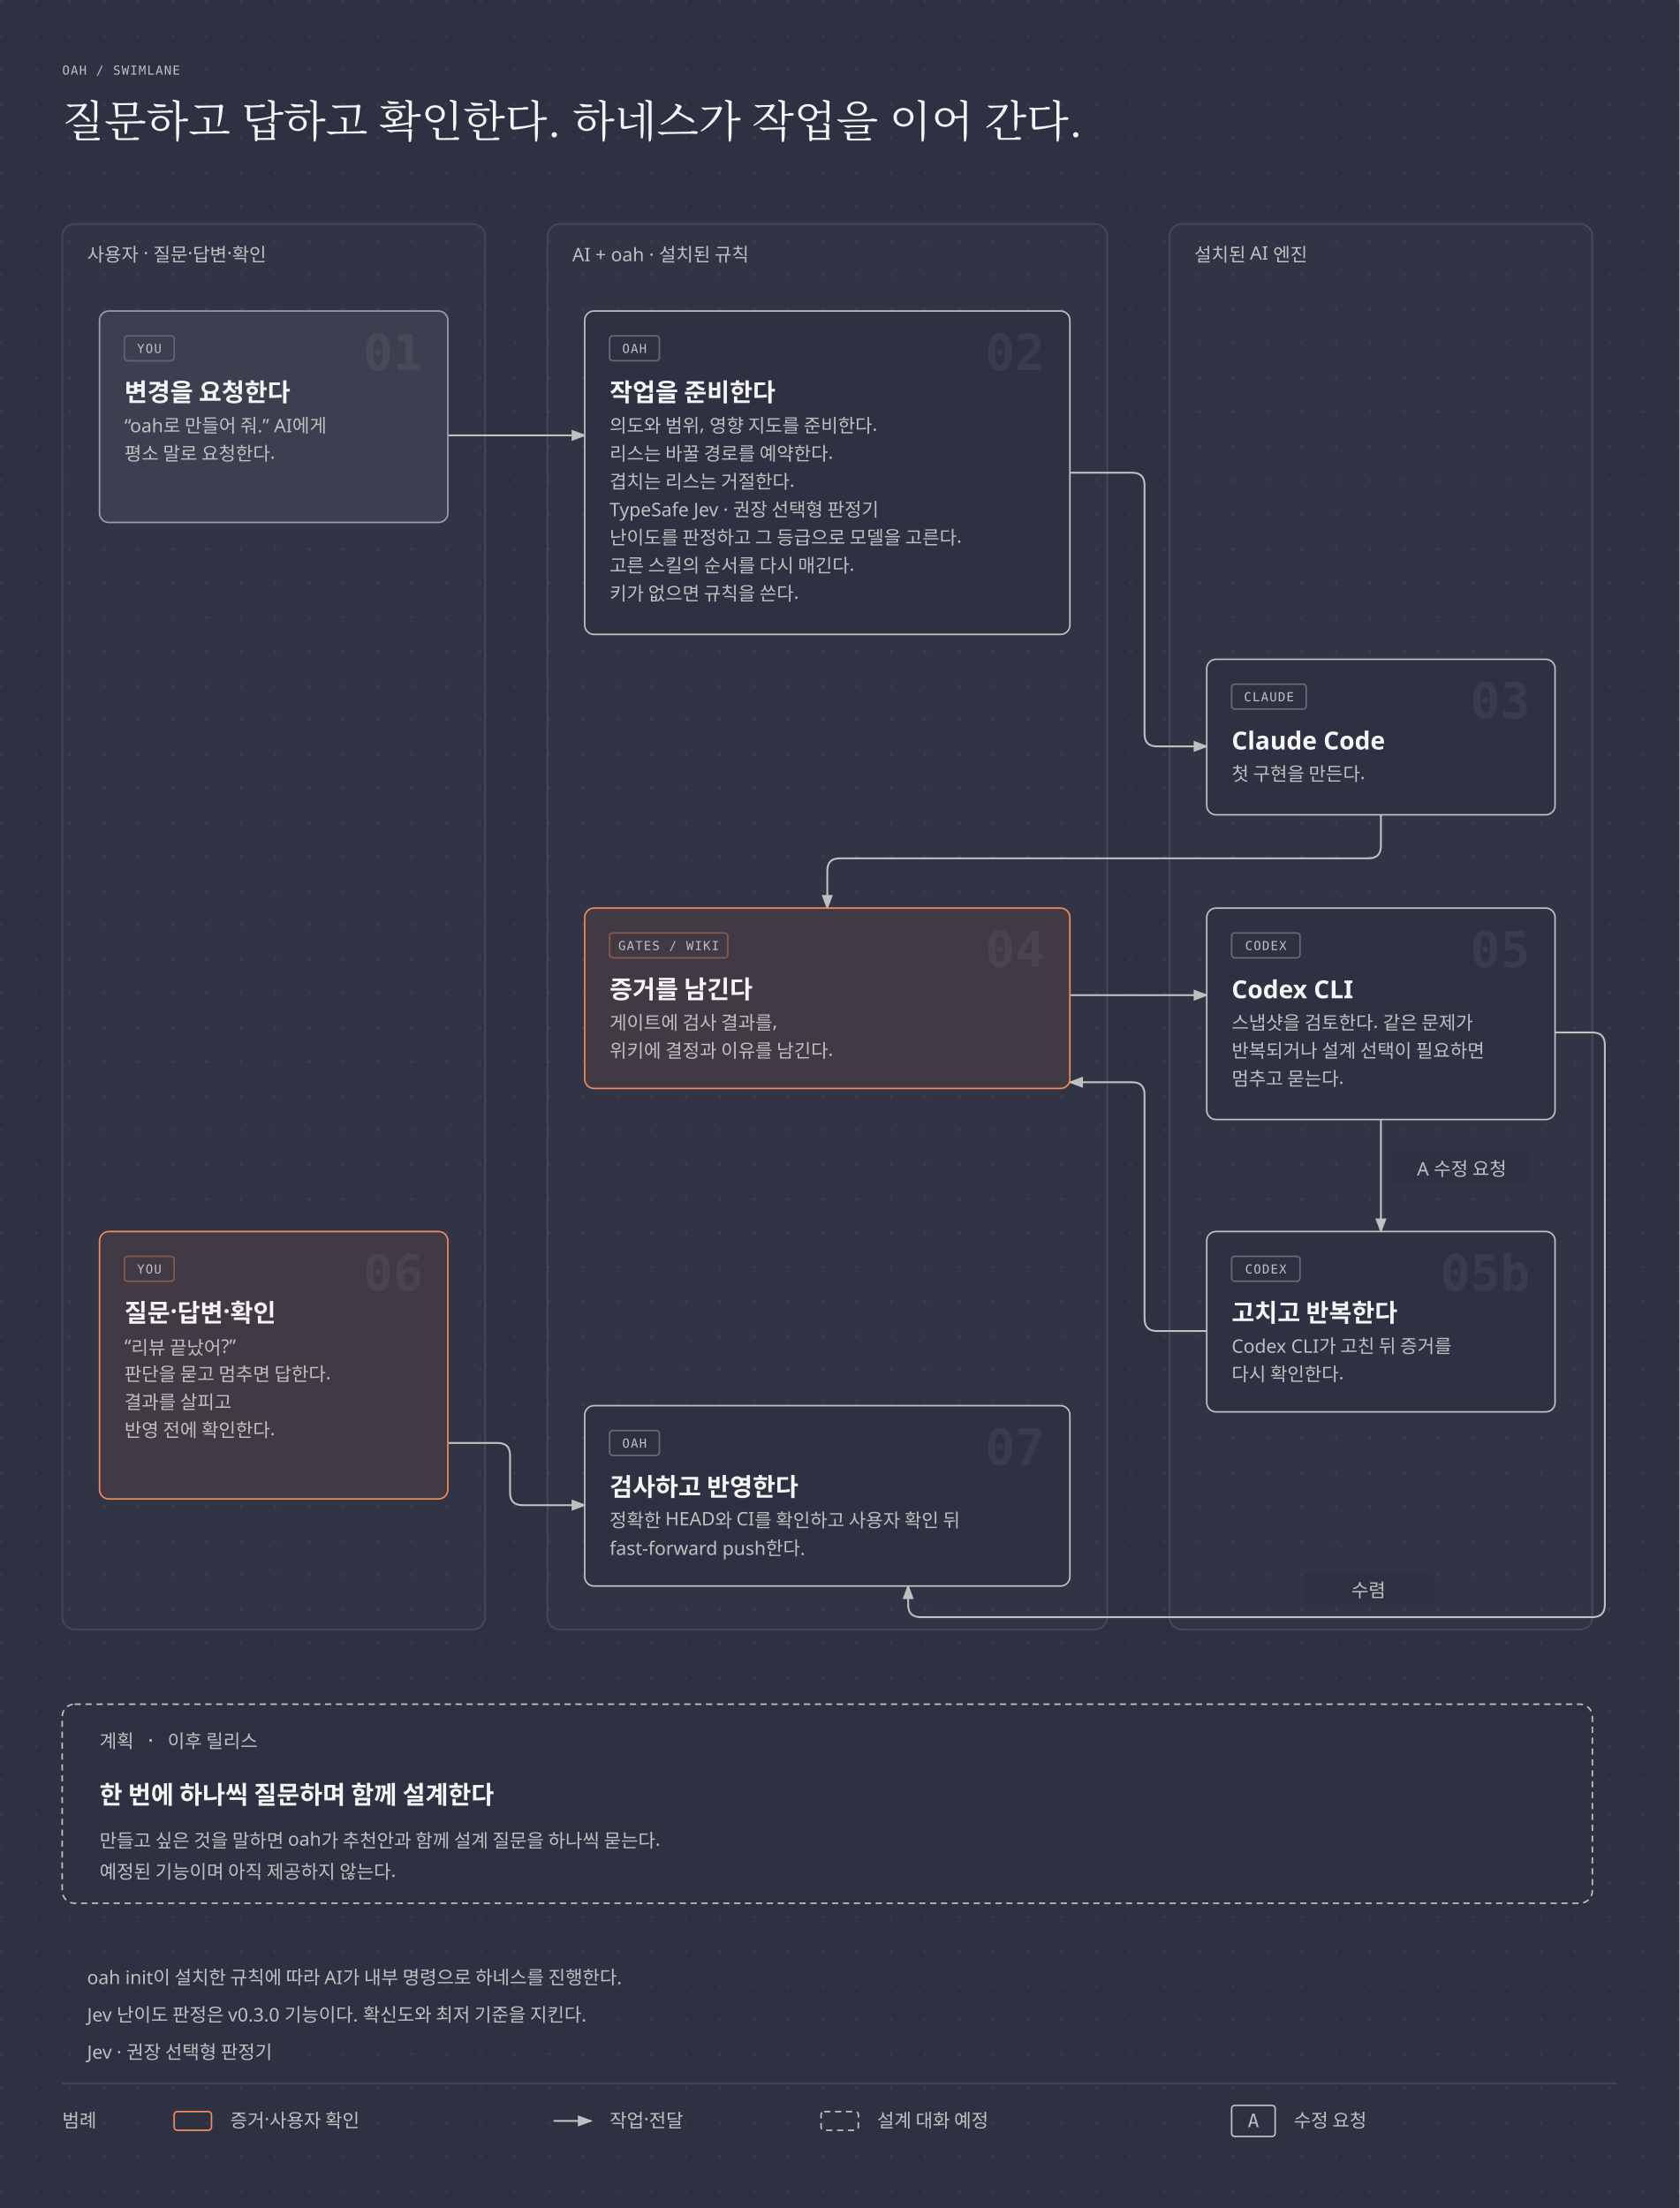
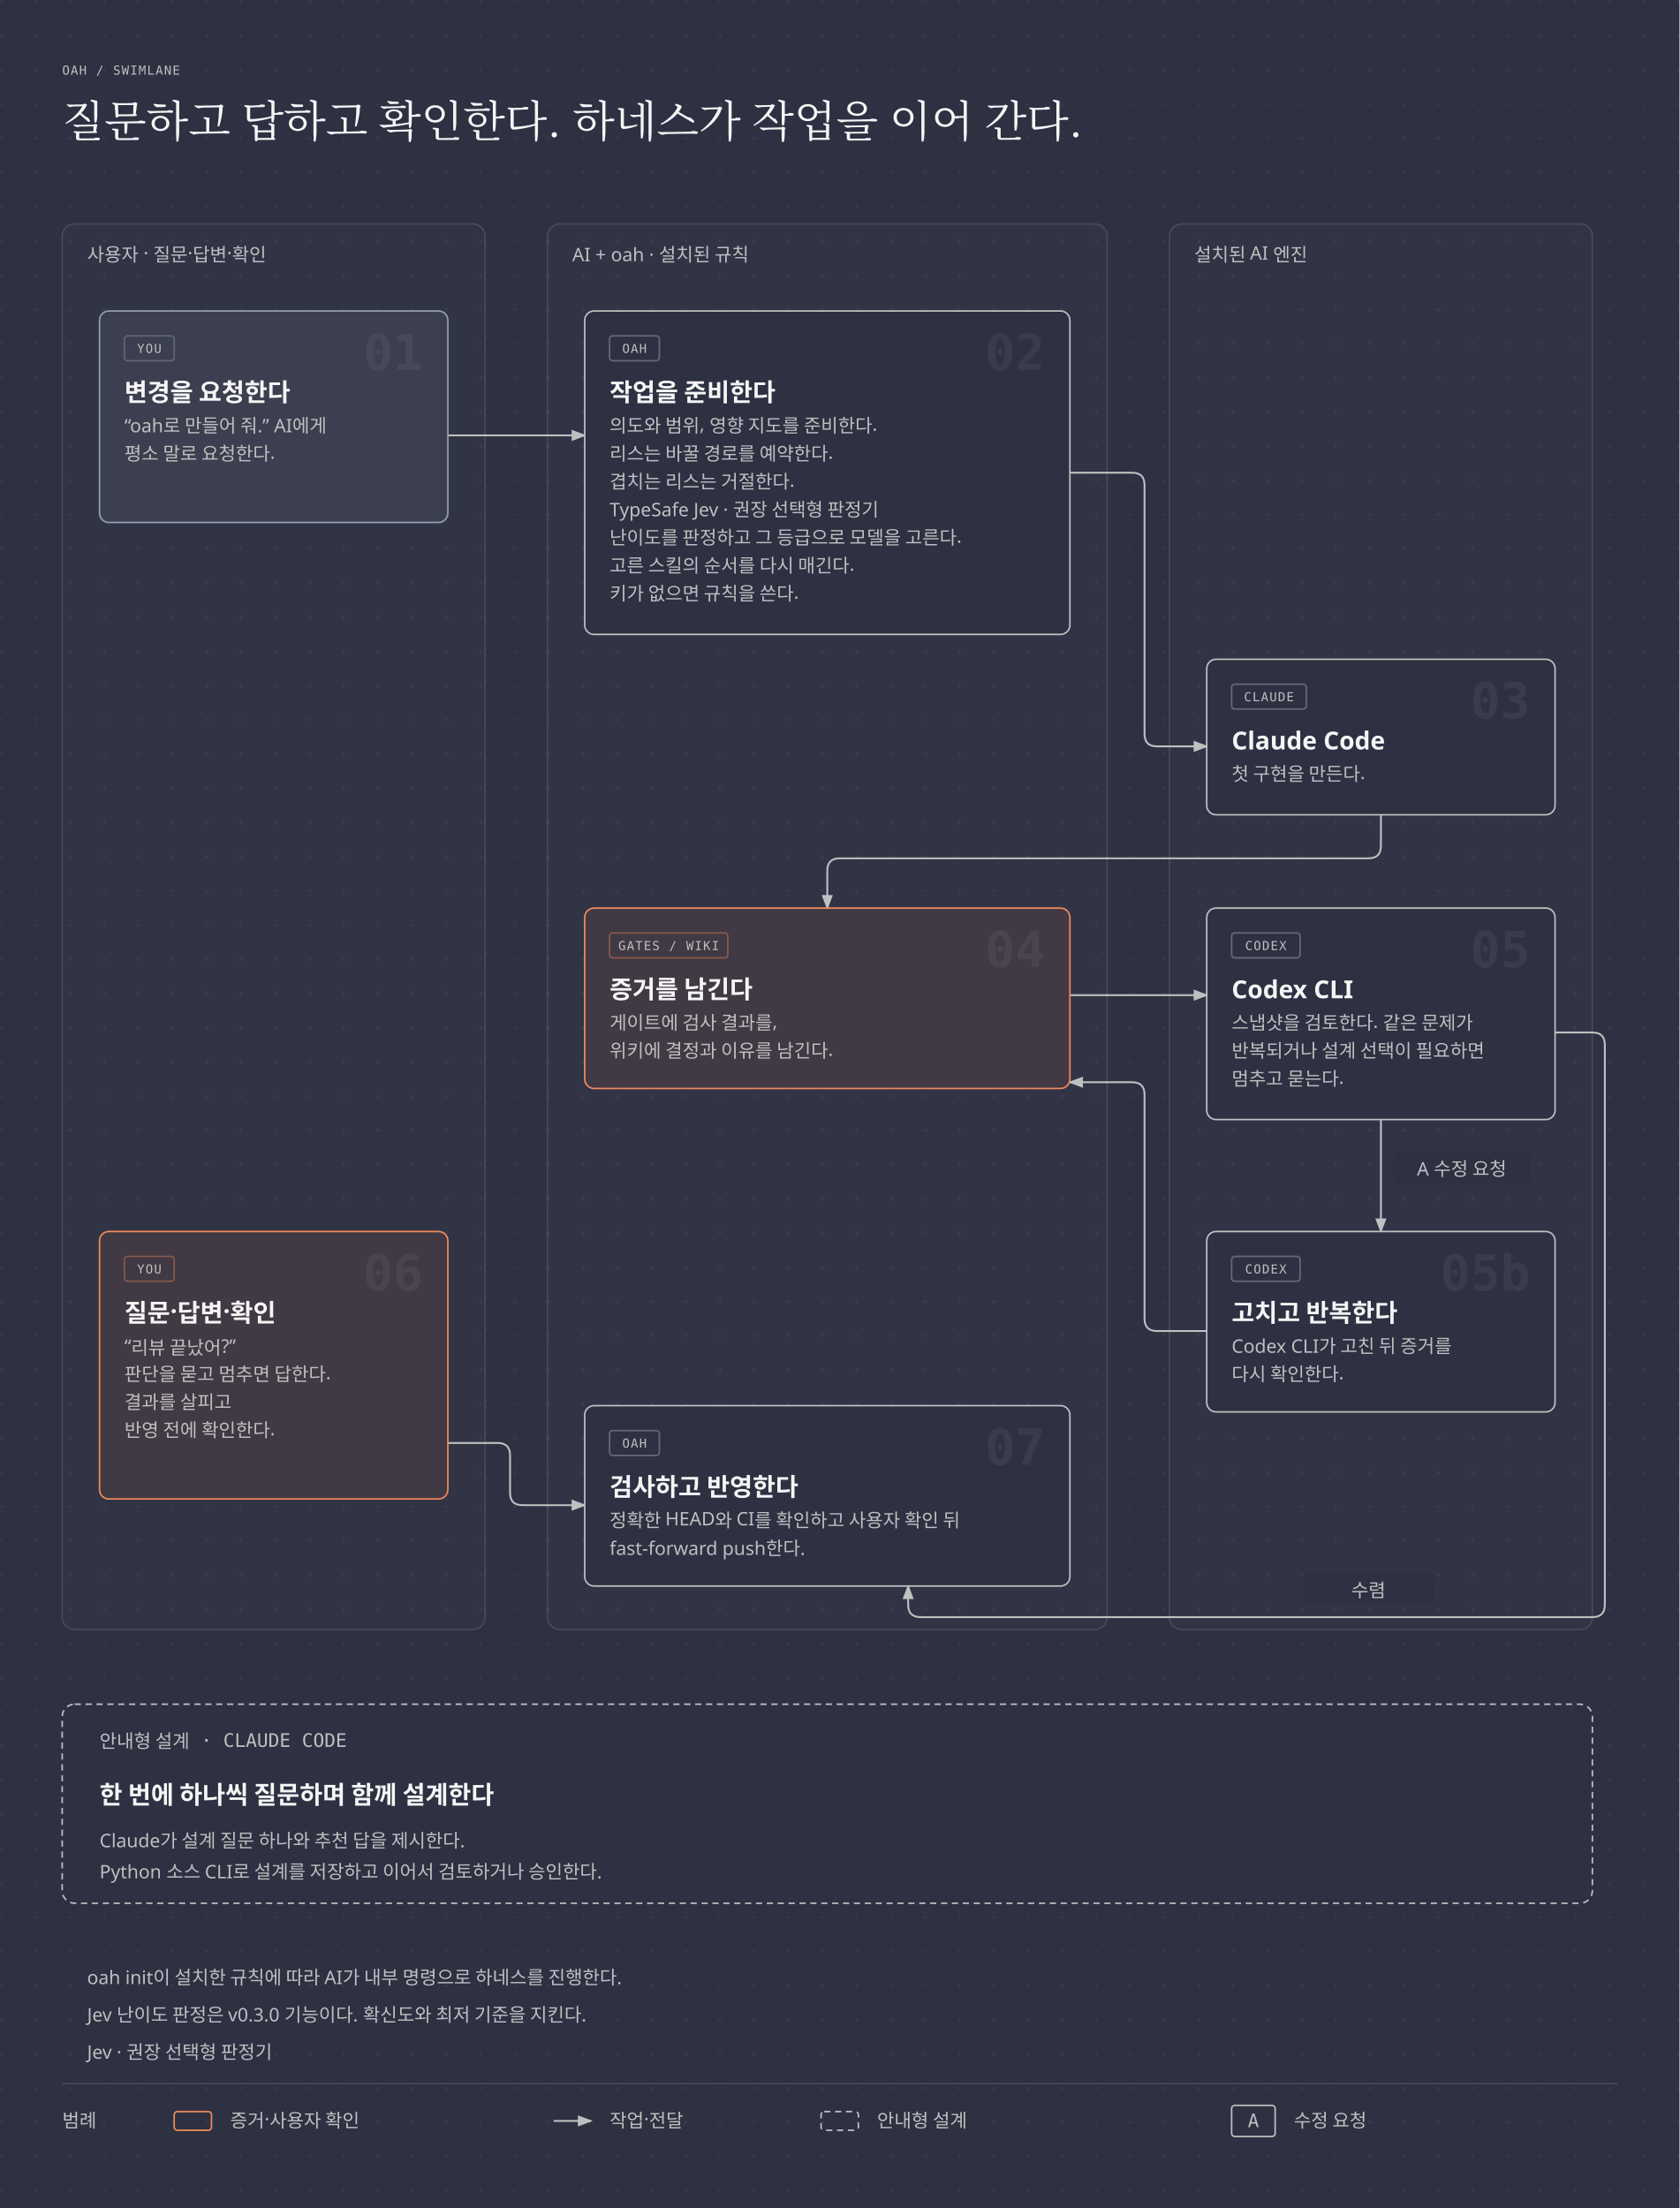
<svg xmlns="http://www.w3.org/2000/svg" viewBox="0 0 1080 1420" role="img" aria-labelledby="how-it-works-ko-dark-title how-it-works-ko-dark-desc" data-diagram-type="Swimlane" data-size="fit" id="how-it-works-ko-dark-root">
  <defs>
    <style>#how-it-works-ko-dark-root { font-family: "Geist", "Noto Sans KR", "Apple SD Gothic Neo", "Malgun Gothic", system-ui, sans-serif; color: #f5f5f5; }
      #how-it-works-ko-dark-root .diagram-container { width: 100%; overflow-x: auto; }
      #how-it-works-ko-dark-root text { font-family: "Geist", "Noto Sans KR", "Apple SD Gothic Neo", "Malgun Gothic", system-ui, sans-serif; fill: #f5f5f5; }
      #how-it-works-ko-dark-root .title { font-family: "Instrument Serif", "Noto Serif KR", "AppleMyungjo", "Batang", "Noto Serif CJK KR", serif; font-size: 28px; font-weight: 400; }
      #how-it-works-ko-dark-root .node { font-size: 16px; font-weight: 600; }
      #how-it-works-ko-dark-root .sub { font-family: "Geist", "Noto Sans KR", "Apple SD Gothic Neo", "Malgun Gothic", system-ui, sans-serif; font-size: 12px; font-weight: 400; fill: #bfc0c0; }
      #how-it-works-ko-dark-root .technical { font-family: "Geist Mono", ui-monospace, "SFMono-Regular", Consolas, monospace; }
      #how-it-works-ko-dark-root .label { font-size: 12px; font-family: "Geist Mono", ui-monospace, "SFMono-Regular", Consolas, monospace; font-weight: 400; fill: #bfc0c0; }
      #how-it-works-ko-dark-root .prose { font-size: 12px; font-weight: 400; fill: #bfc0c0; }
      #how-it-works-ko-dark-root .zone-label { font-size: 12px; font-family: "Geist", "Noto Sans KR", "Apple SD Gothic Neo", "Malgun Gothic", system-ui, sans-serif; font-weight: 500; fill: #bfc0c0; }
      #how-it-works-ko-dark-root .arrow-label { font-size: 12px; font-family: "Geist", "Noto Sans KR", "Apple SD Gothic Neo", "Malgun Gothic", system-ui, sans-serif; font-weight: 500; fill: #bfc0c0; }
      #how-it-works-ko-dark-root .tag { font-family: "Geist Mono", ui-monospace, "SFMono-Regular", Consolas, monospace; font-size: 8px; font-weight: 500; letter-spacing: .08em; fill: #bfc0c0; }
      #how-it-works-ko-dark-root .ghost { font-family: "Geist Mono", ui-monospace, "SFMono-Regular", Consolas, monospace; font-size: 32px; font-weight: 600; fill: #f5f5f5; opacity: .06; }
      @media print {
#how-it-works-ko-dark-root .diagram-container { overflow-x: visible; }
}</style>
    <pattern id="how-it-works-ko-dark-dots" width="22" height="22" patternUnits="userSpaceOnUse">
      <circle cx="1" cy="1" r="0.9" fill="#f5f5f5" fill-opacity=".10" />
    </pattern>
    <marker id="how-it-works-ko-dark-arrow" markerWidth="8" markerHeight="6" refX="7" refY="3" orient="auto">
      <polygon points="0 0, 8 3, 0 6" fill="#bfc0c0" />
    </marker>
    <marker id="how-it-works-ko-dark-arrow-accent" markerWidth="8" markerHeight="6" refX="7" refY="3" orient="auto">
      <polygon points="0 0, 8 3, 0 6" fill="#f08a59" />
    </marker>
    <marker id="how-it-works-ko-dark-arrow-link" markerWidth="8" markerHeight="6" refX="7" refY="3" orient="auto">
      <polygon points="0 0, 8 3, 0 6" fill="#739fdf" />
    </marker>
  </defs>
  <rect width="1080" height="1420" fill="#2d3142" />
  <rect width="1080" height="1420" fill="url(#how-it-works-ko-dark-dots)" opacity=".55" />
  <text x="40" y="48" class="tag" text-anchor="start">OAH / SWIMLANE</text>
  <text x="40" y="88" class="title" text-anchor="start">질문하고 답하고 확인한다. 하네스가 작업을 이어 간다.</text>
  <rect x="40" y="144" width="272" height="904" rx="8" fill="#f5f5f5" stroke="#f5f5f5" stroke-width="1" fill-opacity=".02" stroke-opacity=".12" />
  <text x="56" y="168" class="zone-label" text-anchor="start">사용자 · 질문·답변·확인</text>
  <rect x="352" y="144" width="360" height="904" rx="8" fill="#f5f5f5" stroke="#f5f5f5" stroke-width="1" fill-opacity=".02" stroke-opacity=".12" />
  <text x="368" y="168" class="zone-label" text-anchor="start">AI + oah · 설치된 규칙</text>
  <rect x="752" y="144" width="272" height="904" rx="8" fill="#f5f5f5" stroke="#f5f5f5" stroke-width="1" fill-opacity=".02" stroke-opacity=".12" />
  <text x="768" y="168" class="zone-label" text-anchor="start">설치된 AI 엔진</text>
  <rect x="40" y="1096" width="984" height="128" rx="8" fill="#2d3142" stroke="#bfc0c0" stroke-width="1" stroke-dasharray="4,3" />
-   <text x="64" y="1124" class="label" text-anchor="start">계획 · 이후 릴리스</text>
+   <text x="64" y="1124" class="label" text-anchor="start">안내형 설계 · CLAUDE CODE</text>
  <text x="64" y="1160" class="node" text-anchor="start">한 번에 하나씩 질문하며 함께 설계한다</text>
-   <text x="64" y="1188" class="prose" text-anchor="start">만들고 싶은 것을 말하면 oah가 추천안과 함께 설계 질문을 하나씩 묻는다.</text>
-   <text x="64" y="1208" class="prose" text-anchor="start">예정된 기능이며 아직 제공하지 않는다.</text>
+   <text x="64" y="1188" class="prose" text-anchor="start">Claude가 설계 질문 하나와 추천 답을 제시한다.</text>
+   <text x="64" y="1208" class="prose" text-anchor="start">Python 소스 CLI로 설계를 저장하고 이어서 검토하거나 승인한다.</text>
  <path d="M 288,280 L 376,280" data-edge-id="h1" data-from="request" data-to="prepare" data-label="" fill="none" stroke="#bfc0c0" stroke-width="1.2" marker-end="url(#how-it-works-ko-dark-arrow)" />
  <path d="M 688,304 L 728,304 Q 736,304 736,312 L 736,472 Q 736,480 744,480 L 776,480" data-edge-id="h2" data-from="prepare" data-to="build" data-label="" fill="none" stroke="#bfc0c0" stroke-width="1.2" marker-end="url(#how-it-works-ko-dark-arrow)" />
  <path d="M 888,524 L 888,544 Q 888,552 880,552 L 540,552 Q 532,552 532,560 L 532,584" data-edge-id="h3" data-from="build" data-to="evidence" data-label="" fill="none" stroke="#bfc0c0" stroke-width="1.2" marker-end="url(#how-it-works-ko-dark-arrow)" />
  <path d="M 688,640 L 776,640" data-edge-id="h4" data-from="evidence" data-to="review" data-label="" fill="none" stroke="#bfc0c0" stroke-width="1.2" marker-end="url(#how-it-works-ko-dark-arrow)" />
  <path d="M 888,720 L 888,792" data-edge-id="h5" data-from="review" data-to="fix" data-label="수정 요청" fill="none" stroke="#bfc0c0" stroke-width="1.2" marker-end="url(#how-it-works-ko-dark-arrow)" />
  <path d="M 776,856 L 744,856 Q 736,856 736,848 L 736,704 Q 736,696 728,696 L 688,696" data-edge-id="h6" data-from="fix" data-to="evidence" data-label="" fill="none" stroke="#bfc0c0" stroke-width="1.2" marker-end="url(#how-it-works-ko-dark-arrow)" />
  <path d="M 1000,664 L 1024,664 Q 1032,664 1032,672 L 1032,1032 Q 1032,1040 1024,1040 L 592,1040 Q 584,1040 584,1032 L 584,1020" data-edge-id="h7" data-from="review" data-to="land" data-label="수렴" fill="none" stroke="#bfc0c0" stroke-width="1.2" marker-end="url(#how-it-works-ko-dark-arrow)" />
  <path d="M 288,928 L 320,928 Q 328,928 328,936 L 328,960 Q 328,968 336,968 L 376,968" data-edge-id="h8" data-from="confirm" data-to="land" data-label="" fill="none" stroke="#bfc0c0" stroke-width="1.2" marker-end="url(#how-it-works-ko-dark-arrow)" />
  <rect x="896" y="741" width="88" height="20" rx="2" fill="#2d3142" />
  <text x="940" y="756" class="arrow-label" text-anchor="middle">A 수정 요청</text>
  <rect x="838" y="1012" width="84" height="20" rx="2" fill="#2d3142" />
  <text x="880" y="1027" class="arrow-label" text-anchor="middle">수렴</text>
  <g data-node-id="request" data-source-label="변경을 요청한다 “oah로 만들어 줘.” AI에게 평소 말로 요청한다.">
    <rect x="64" y="200" width="224" height="136" rx="6" fill="#2d3142" />
    <rect x="64" y="200" width="224" height="136" rx="6" fill="#bfc0c0" stroke="#949eb2" stroke-width="1" fill-opacity=".10" />
    <g aria-hidden="true">
      <rect x="80" y="216" width="32" height="16" rx="2" fill="none" stroke="#949eb2" stroke-width="1" stroke-opacity=".4" />
      <text x="96" y="227" class="tag" text-anchor="middle">YOU</text>
      <text x="272" y="238" class="ghost" text-anchor="end">01</text>
    </g>
    <text x="80" y="258" class="node" text-anchor="start">변경을 요청한다</text>
    <text x="80" y="278" class="sub" text-anchor="start">“oah로 만들어 줘.” AI에게</text>
    <text x="80" y="296" class="sub" text-anchor="start">평소 말로 요청한다.</text>
  </g>
  <g data-node-id="prepare" data-source-label="작업을 준비한다 의도와 범위, 영향 지도를 준비한다. 리스는 바꿀 경로를 예약한다. 겹치는 리스는 거절한다. TypeSafe Jev · 권장 선택형 판정기 난이도를 판정하고 그 등급으로 모델을 고른다. 고른 스킬의 순서를 다시 매긴다. 키가 없으면 규칙을 쓴다.">
    <rect x="376" y="200" width="312" height="208" rx="6" fill="#2d3142" />
    <rect x="376" y="200" width="312" height="208" rx="6" fill="#2d3142" stroke="#bfc0c0" stroke-width="1" />
    <g aria-hidden="true">
      <rect x="392" y="216" width="32" height="16" rx="2" fill="none" stroke="#bfc0c0" stroke-width="1" stroke-opacity=".4" />
      <text x="408" y="227" class="tag" text-anchor="middle">OAH</text>
      <text x="672" y="238" class="ghost" text-anchor="end">02</text>
    </g>
    <text x="392" y="258" class="node" text-anchor="start">작업을 준비한다</text>
    <text x="392" y="278" class="sub" text-anchor="start">의도와 범위, 영향 지도를 준비한다.</text>
    <text x="392" y="296" class="sub" text-anchor="start">리스는 바꿀 경로를 예약한다.</text>
    <text x="392" y="314" class="sub" text-anchor="start">겹치는 리스는 거절한다.</text>
    <text x="392" y="332" class="sub" text-anchor="start">TypeSafe Jev · 권장 선택형 판정기</text>
    <text x="392" y="350" class="sub" text-anchor="start">난이도를 판정하고 그 등급으로 모델을 고른다.</text>
    <text x="392" y="368" class="sub" text-anchor="start">고른 스킬의 순서를 다시 매긴다.</text>
    <text x="392" y="386" class="sub" text-anchor="start">키가 없으면 규칙을 쓴다.</text>
  </g>
  <g data-node-id="build" data-source-label="Claude Code 첫 구현을 만든다.">
    <rect x="776" y="424" width="224" height="100" rx="6" fill="#2d3142" />
    <rect x="776" y="424" width="224" height="100" rx="6" fill="#2d3142" stroke="#bfc0c0" stroke-width="1" />
    <g aria-hidden="true">
      <rect x="792" y="440" width="48" height="16" rx="2" fill="none" stroke="#bfc0c0" stroke-width="1" stroke-opacity=".4" />
      <text x="816" y="451" class="tag" text-anchor="middle">CLAUDE</text>
      <text x="984" y="462" class="ghost" text-anchor="end">03</text>
    </g>
    <text x="792" y="482" class="node" text-anchor="start">Claude Code</text>
    <text x="792" y="502" class="sub" text-anchor="start">첫 구현을 만든다.</text>
  </g>
  <g data-node-id="evidence" data-source-label="증거를 남긴다 게이트에 검사 결과를, 위키에 결정과 이유를 남긴다.">
    <rect x="376" y="584" width="312" height="116" rx="6" fill="#2d3142" />
    <rect x="376" y="584" width="312" height="116" rx="6" fill="#f08a59" stroke="#f08a59" stroke-width="1" fill-opacity=".10" />
    <g aria-hidden="true">
      <rect x="392" y="600" width="76" height="16" rx="2" fill="none" stroke="#f08a59" stroke-width="1" stroke-opacity=".4" />
      <text x="430" y="611" class="tag" text-anchor="middle">GATES / WIKI</text>
      <text x="672" y="622" class="ghost" text-anchor="end">04</text>
    </g>
    <text x="392" y="642" class="node" text-anchor="start">증거를 남긴다</text>
    <text x="392" y="662" class="sub" text-anchor="start">게이트에 검사 결과를,</text>
    <text x="392" y="680" class="sub" text-anchor="start">위키에 결정과 이유를 남긴다.</text>
  </g>
  <g data-node-id="review" data-source-label="Codex CLI 스냅샷을 검토한다. 같은 문제가 반복되거나 설계 선택이 필요하면 멈추고 묻는다.">
    <rect x="776" y="584" width="224" height="136" rx="6" fill="#2d3142" />
    <rect x="776" y="584" width="224" height="136" rx="6" fill="#2d3142" stroke="#bfc0c0" stroke-width="1" />
    <g aria-hidden="true">
      <rect x="792" y="600" width="44" height="16" rx="2" fill="none" stroke="#bfc0c0" stroke-width="1" stroke-opacity=".4" />
      <text x="814" y="611" class="tag" text-anchor="middle">CODEX</text>
      <text x="984" y="622" class="ghost" text-anchor="end">05</text>
    </g>
    <text x="792" y="642" class="node" text-anchor="start">Codex CLI</text>
    <text x="792" y="662" class="sub" text-anchor="start">스냅샷을 검토한다. 같은 문제가</text>
    <text x="792" y="680" class="sub" text-anchor="start">반복되거나 설계 선택이 필요하면</text>
    <text x="792" y="698" class="sub" text-anchor="start">멈추고 묻는다.</text>
  </g>
  <g data-node-id="fix" data-source-label="고치고 반복한다 Codex CLI가 고친 뒤 증거를 다시 확인한다.">
    <rect x="776" y="792" width="224" height="116" rx="6" fill="#2d3142" />
    <rect x="776" y="792" width="224" height="116" rx="6" fill="#2d3142" stroke="#bfc0c0" stroke-width="1" />
    <g aria-hidden="true">
      <rect x="792" y="808" width="44" height="16" rx="2" fill="none" stroke="#bfc0c0" stroke-width="1" stroke-opacity=".4" />
      <text x="814" y="819" class="tag" text-anchor="middle">CODEX</text>
      <text x="984" y="830" class="ghost" text-anchor="end">05b</text>
    </g>
    <text x="792" y="850" class="node" text-anchor="start">고치고 반복한다</text>
    <text x="792" y="870" class="sub" text-anchor="start">Codex CLI가 고친 뒤 증거를</text>
    <text x="792" y="888" class="sub" text-anchor="start">다시 확인한다.</text>
  </g>
  <g data-node-id="confirm" data-source-label="질문·답변·확인 “리뷰 끝났어?” 판단을 묻고 멈추면 답한다. 결과를 살피고 반영 전에 확인한다.">
    <rect x="64" y="792" width="224" height="172" rx="6" fill="#2d3142" />
    <rect x="64" y="792" width="224" height="172" rx="6" fill="#f08a59" stroke="#f08a59" stroke-width="1" fill-opacity=".10" />
    <g aria-hidden="true">
      <rect x="80" y="808" width="32" height="16" rx="2" fill="none" stroke="#f08a59" stroke-width="1" stroke-opacity=".4" />
      <text x="96" y="819" class="tag" text-anchor="middle">YOU</text>
      <text x="272" y="830" class="ghost" text-anchor="end">06</text>
    </g>
    <text x="80" y="850" class="node" text-anchor="start">질문·답변·확인</text>
    <text x="80" y="870" class="sub" text-anchor="start">“리뷰 끝났어?”</text>
    <text x="80" y="888" class="sub" text-anchor="start">판단을 묻고 멈추면 답한다.</text>
    <text x="80" y="906" class="sub" text-anchor="start">결과를 살피고</text>
    <text x="80" y="924" class="sub" text-anchor="start">반영 전에 확인한다.</text>
  </g>
  <g data-node-id="land" data-source-label="검사하고 반영한다 정확한 HEAD와 CI를 확인하고 사용자 확인 뒤 fast-forward push한다.">
    <rect x="376" y="904" width="312" height="116" rx="6" fill="#2d3142" />
    <rect x="376" y="904" width="312" height="116" rx="6" fill="#2d3142" stroke="#bfc0c0" stroke-width="1" />
    <g aria-hidden="true">
      <rect x="392" y="920" width="32" height="16" rx="2" fill="none" stroke="#bfc0c0" stroke-width="1" stroke-opacity=".4" />
      <text x="408" y="931" class="tag" text-anchor="middle">OAH</text>
      <text x="672" y="942" class="ghost" text-anchor="end">07</text>
    </g>
    <text x="392" y="962" class="node" text-anchor="start">검사하고 반영한다</text>
    <text x="392" y="982" class="sub" text-anchor="start">정확한 HEAD와 CI를 확인하고 사용자 확인 뒤</text>
    <text x="392" y="1000" class="sub" text-anchor="start">fast-forward push한다.</text>
  </g>
  <text x="56" y="1276" class="prose" text-anchor="start">oah init이 설치한 규칙에 따라 AI가 내부 명령으로 하네스를 진행한다.</text>
  <text x="56" y="1300" class="prose" text-anchor="start">Jev 난이도 판정은 v0.3.0 기능이다. 확신도와 최저 기준을 지킨다.</text>
  <line x1="40" y1="1340" x2="1040" y2="1340" stroke="#f5f5f5" stroke-opacity=".12" />
  <text x="40" y="1368" class="zone-label" text-anchor="start">범례</text>
  <rect x="112" y="1358" width="24" height="12" rx="2" fill="none" stroke="#f08a59" stroke-width="1" />
  <text x="148" y="1368" class="prose" text-anchor="start">증거·사용자 확인</text>
  <path d="M 356,1364 h 24" fill="none" stroke="#bfc0c0" stroke-width="1.2" marker-end="url(#how-it-works-ko-dark-arrow)" />
  <text x="392" y="1368" class="prose" text-anchor="start">작업·전달</text>
  <rect x="528" y="1358" width="24" height="12" rx="2" fill="none" stroke="#bfc0c0" stroke-width="1" stroke-dasharray="4,3" />
-   <text x="564" y="1368" class="prose" text-anchor="start">설계 대화 예정</text>
+   <text x="564" y="1368" class="prose" text-anchor="start">안내형 설계</text>
  <rect x="792" y="1354" width="28" height="20" rx="2" fill="#2d3142" stroke="#bfc0c0" stroke-width="1" />
  <text x="806" y="1368" class="label" text-anchor="middle">A</text>
  <text x="832" y="1368" class="prose" text-anchor="start">수정 요청</text>
  <text x="56" y="1324" class="prose" text-anchor="start">Jev · 권장 선택형 판정기</text>
</svg>
